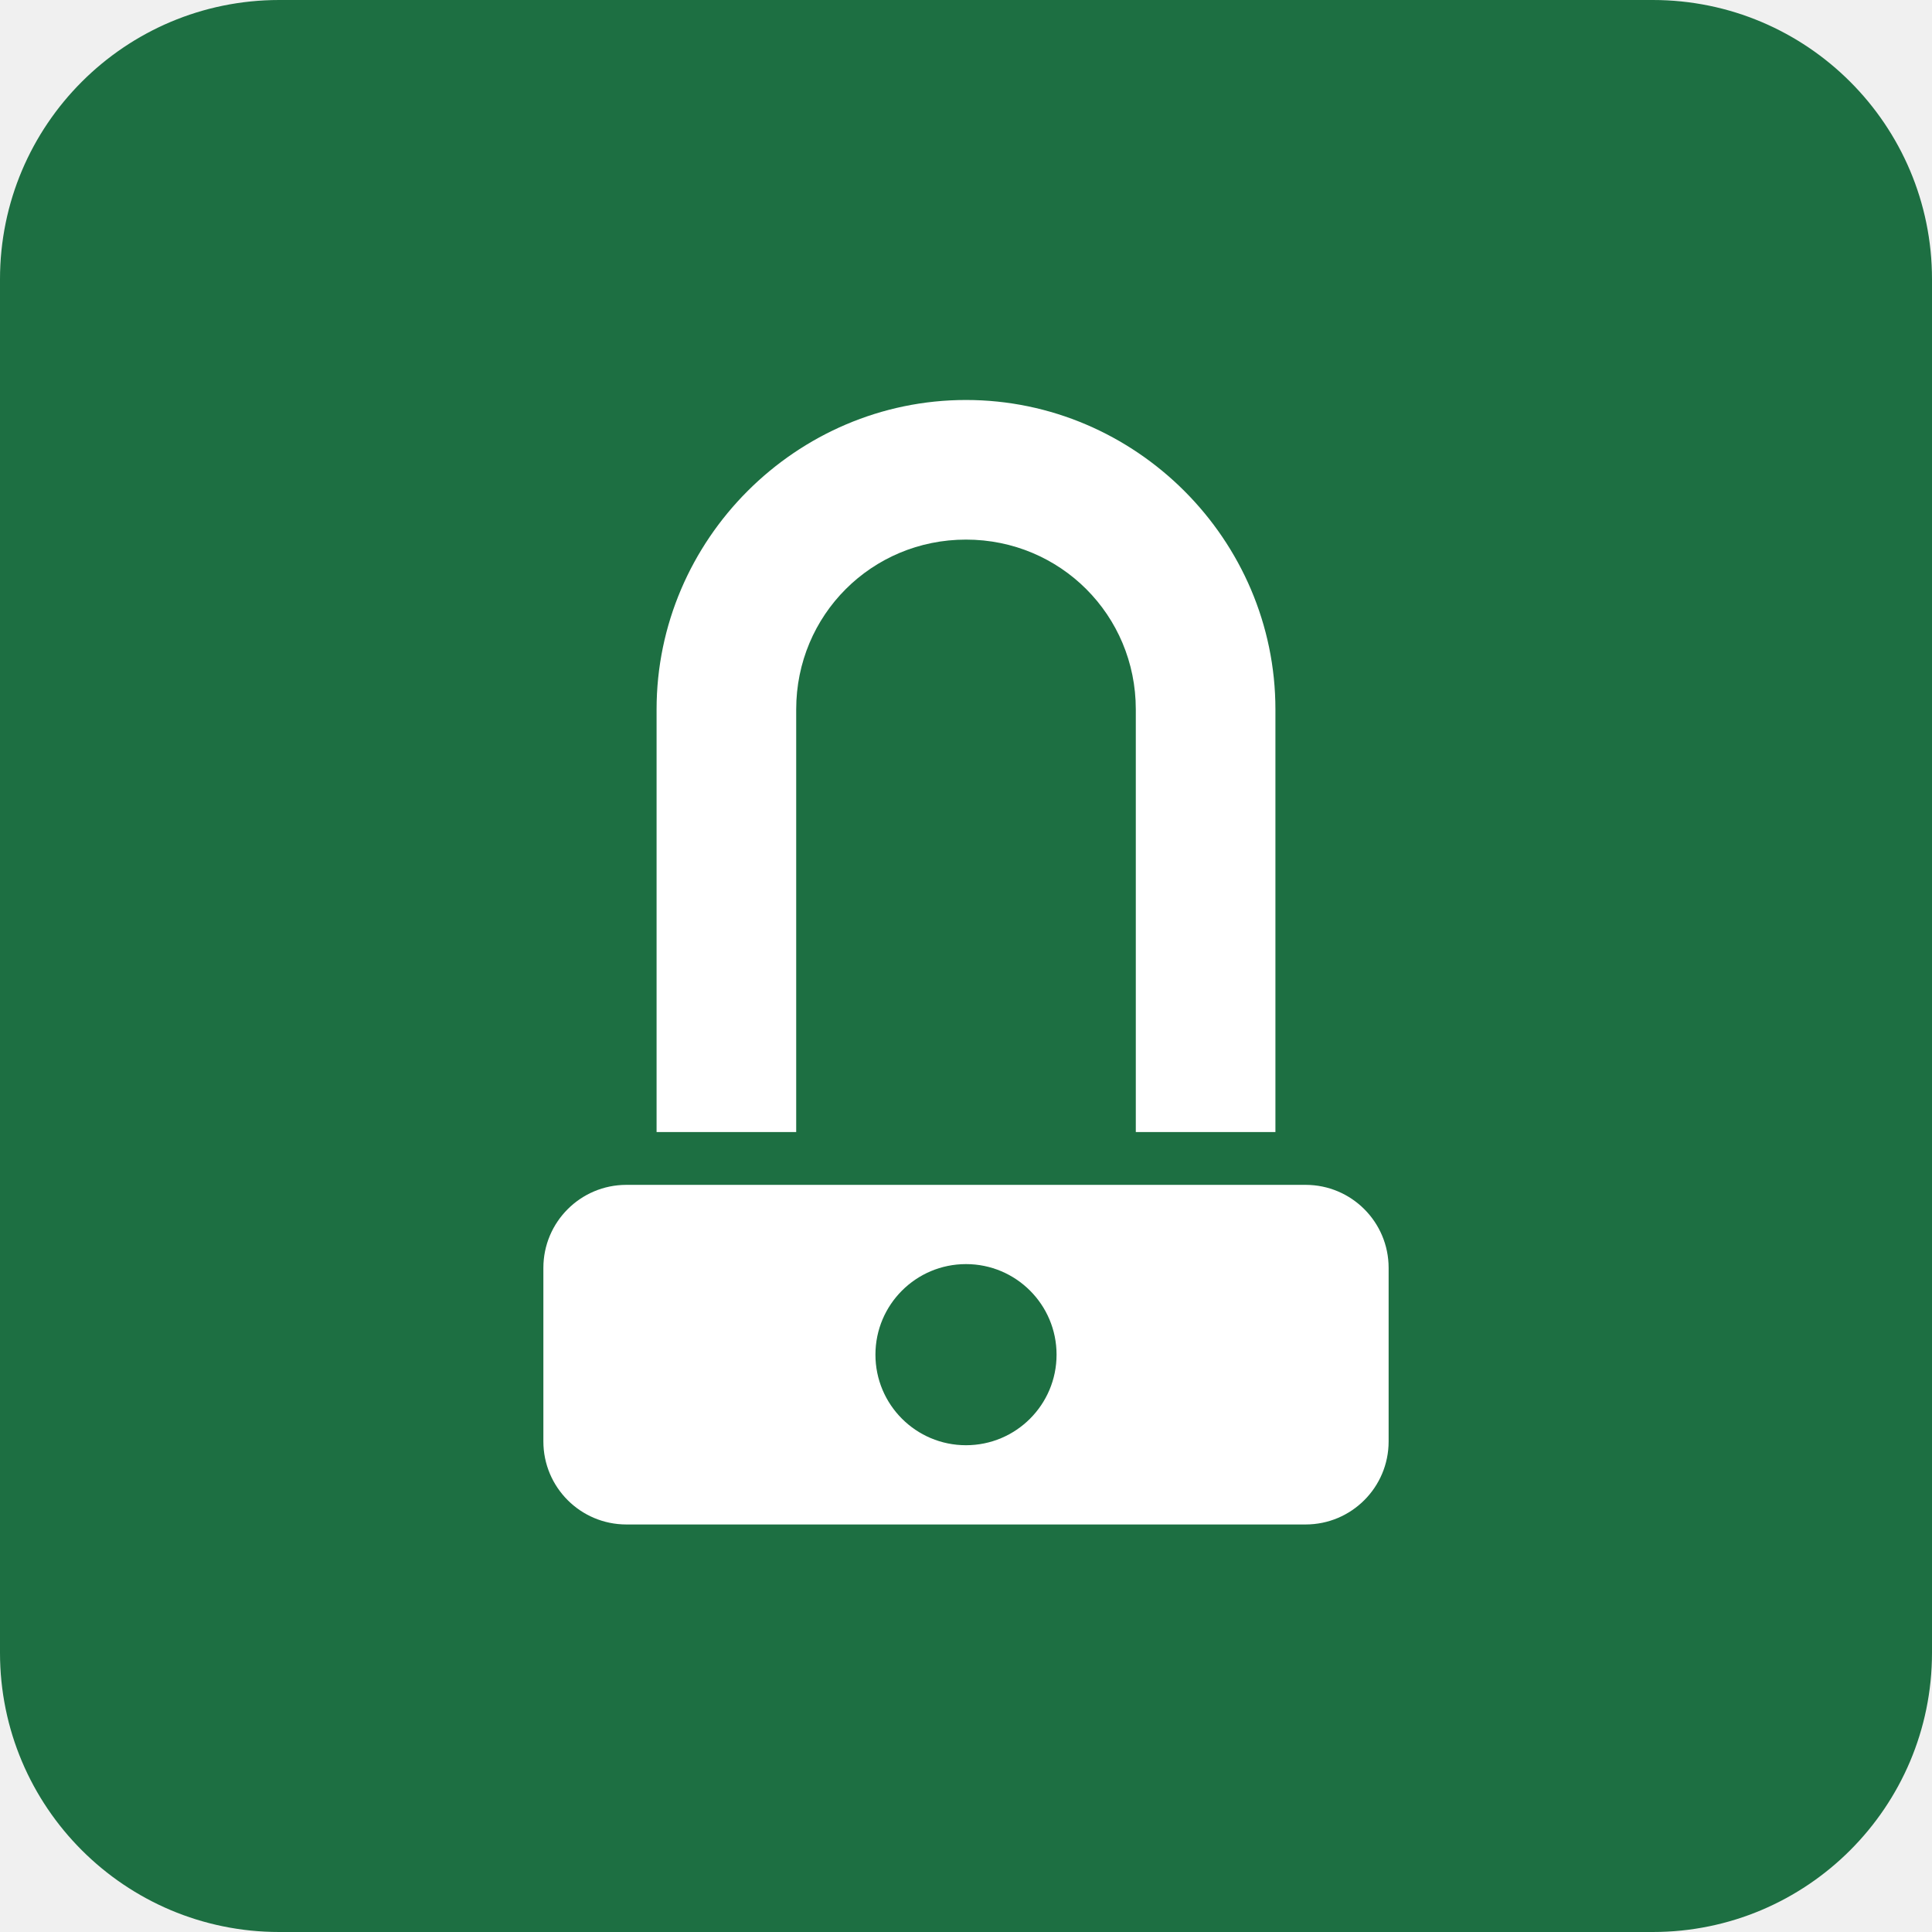
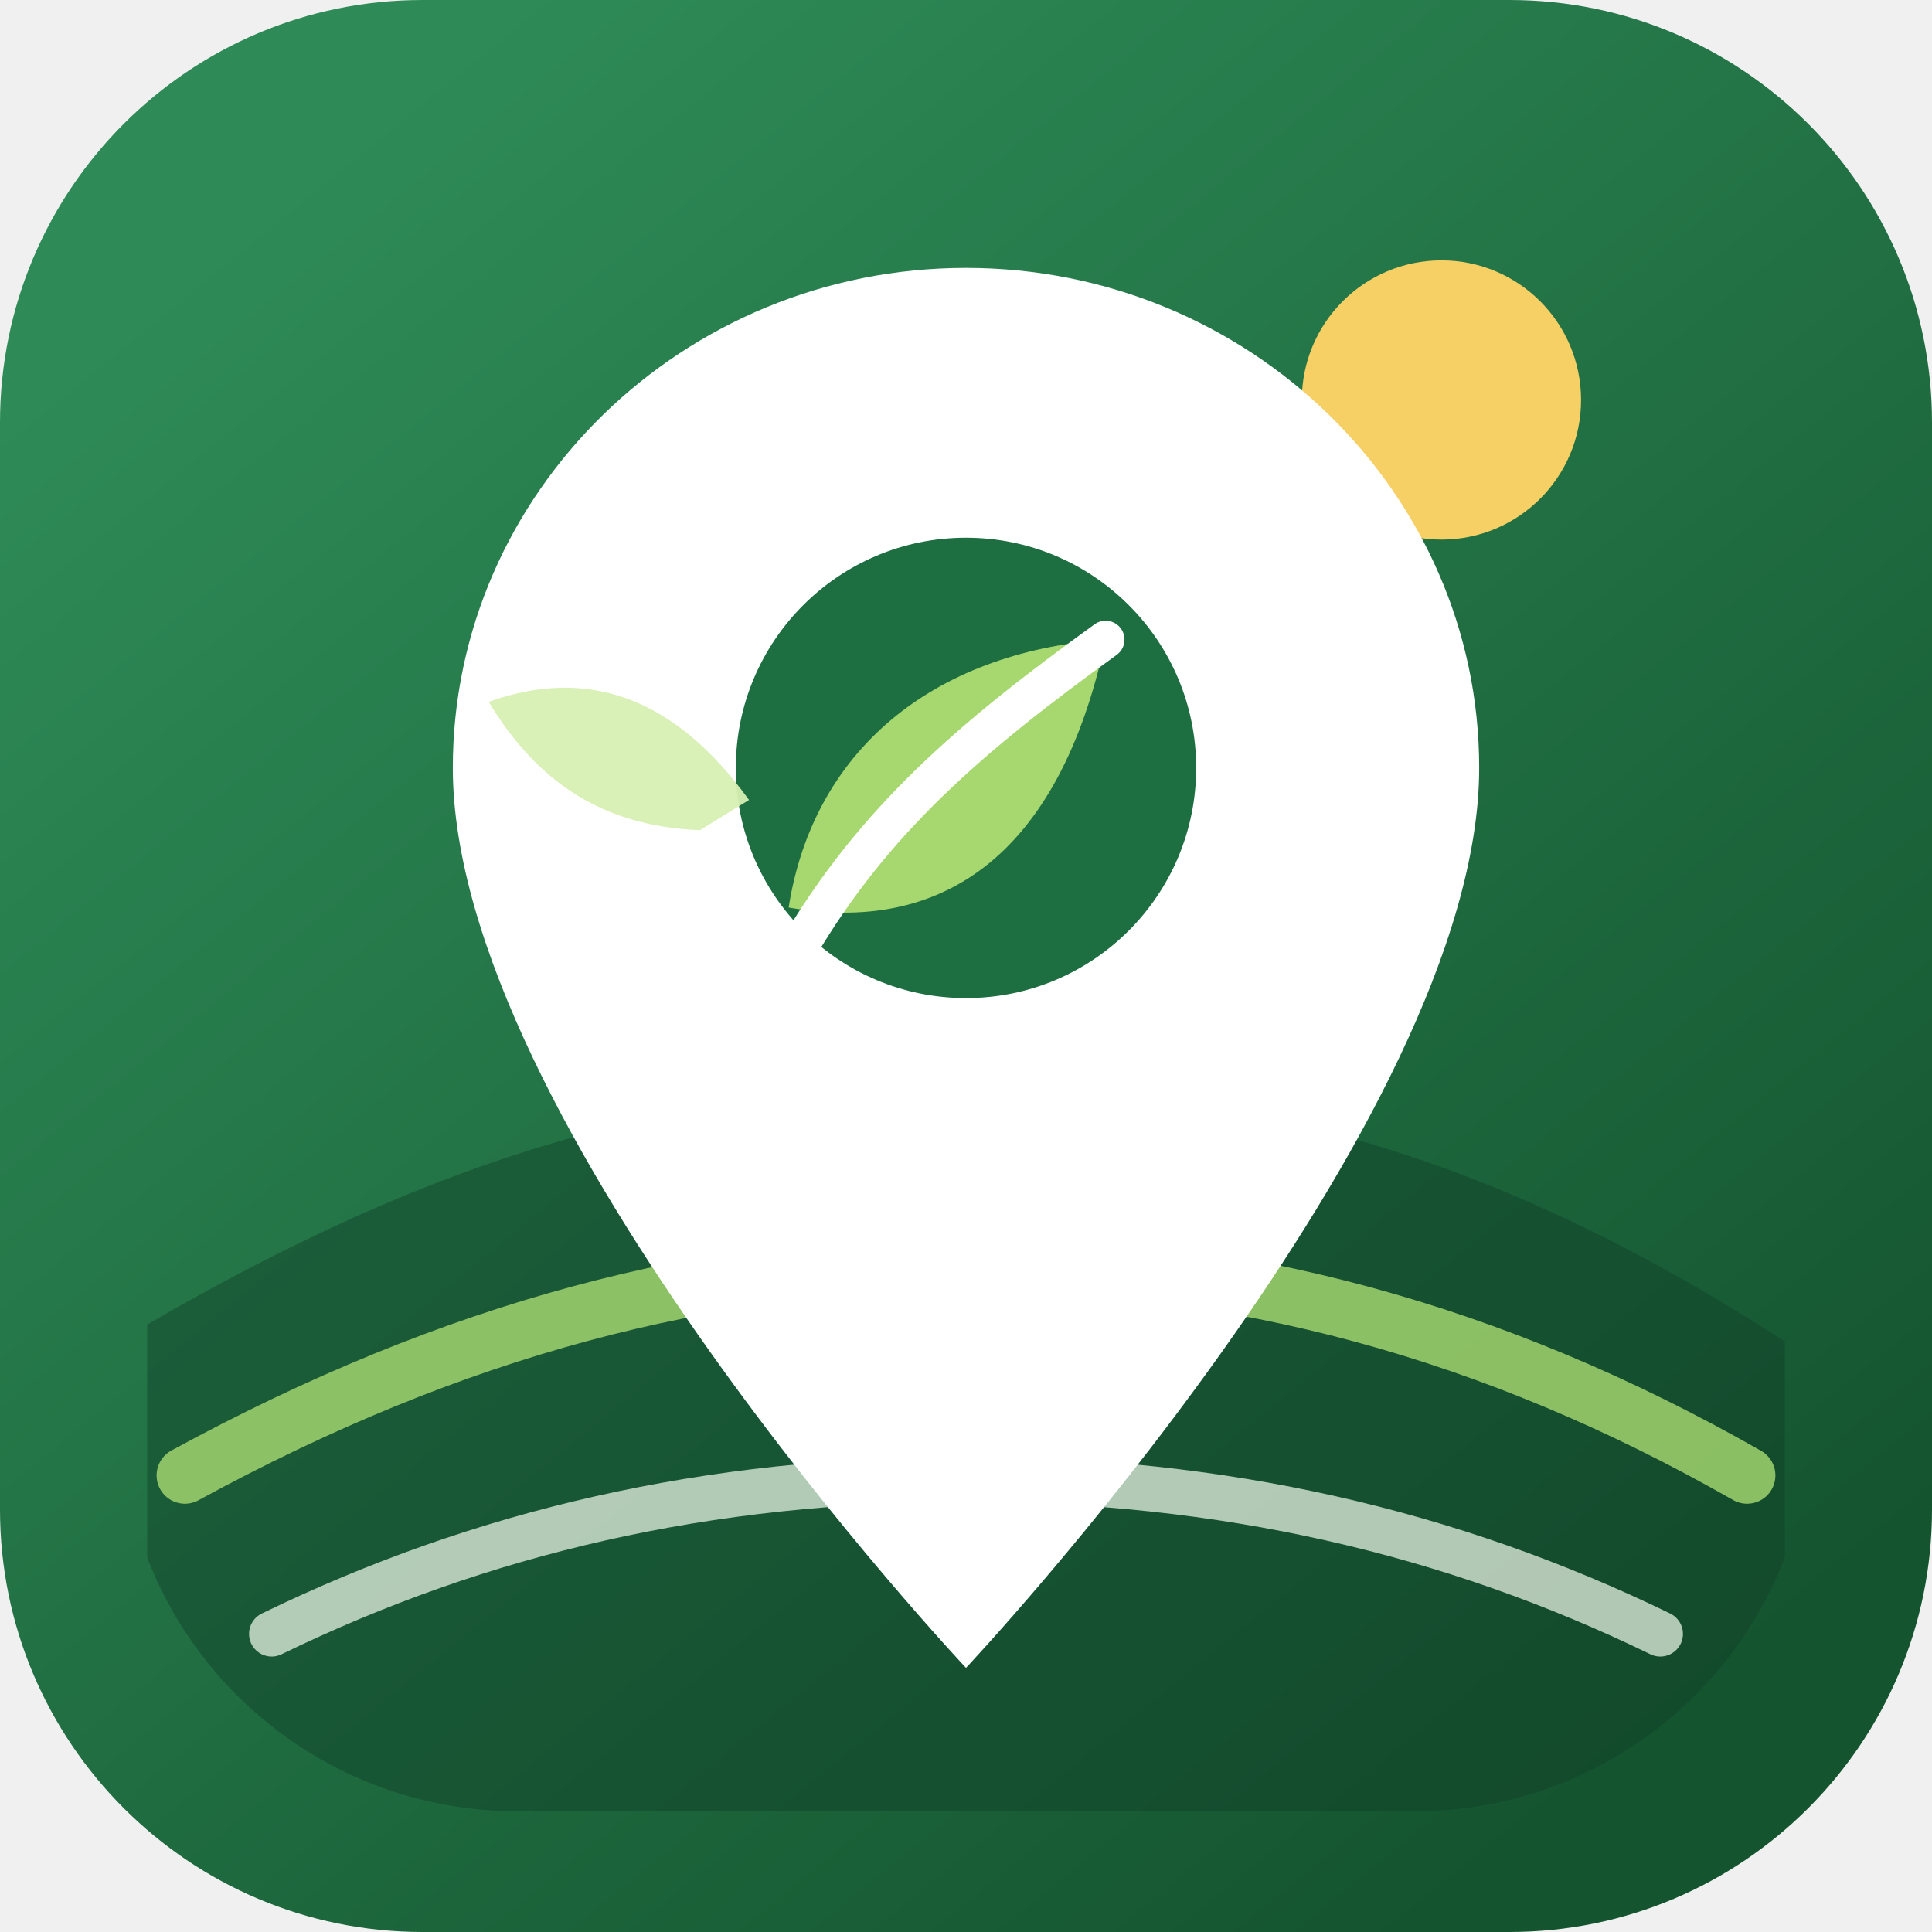
- <svg xmlns="http://www.w3.org/2000/svg" width="512" height="512" viewBox="0 0 512 512">
-   <rect width="512" height="512" rx="74" fill="#1d6f42" />
-   <path d="M256 106c-45 0-82 37-82 82v112h37V188c0-25 20-45 45-45s45 20 45 45v112h37V188c0-45-37-82-82-82z" fill="#fff" />
-   <rect x="144" y="314" width="224" height="90" rx="22" fill="#fff" />
-   <circle cx="256" cy="359" r="24" fill="#1d6f42" />
+ <svg xmlns="http://www.w3.org/2000/svg" width="512" height="512" viewBox="0 0 1024 1024">
+   <defs>
+     <linearGradient id="bg" x1="160" y1="80" x2="864" y2="944" gradientUnits="userSpaceOnUse">
+       <stop offset="0" stop-color="#2e8b57" />
+       <stop offset="1" stop-color="#14542f" />
+     </linearGradient>
+     <clipPath id="safe">
+       <rect x="64" y="64" width="896" height="896" rx="210" />
+     </clipPath>
+   </defs>
+   <rect width="1024" height="1024" rx="224" fill="url(#bg)" />
+   <g clip-path="url(#safe)">
+     <path d="M78 702c152-88 277-126 430-126 170 0 300 46 438 135v259H78z" fill="#0f3f27" opacity=".45" />
+     <path d="M98 782c143-78 278-113 414-113 143 0 279 36 414 113" fill="none" stroke="#a6d86f" stroke-width="30" stroke-linecap="round" opacity=".82" />
+     <path d="M144 866c111-54 231-82 368-82 136 0 257 28 368 82" fill="none" stroke="#eef8e9" stroke-width="24" stroke-linecap="round" opacity=".72" />
+     <circle cx="764" cy="212" r="74" fill="#f6cf65" />
+     <path d="M512 142c-150 0-272 119-272 265 0 188 272 477 272 477s272-289 272-477c0-146-122-265-272-265z" fill="#ffffff" />
+     <circle cx="512" cy="407" r="122" fill="#1d6f42" />
+     <path d="M586 339c-92 7-155 59-168 142 79 14 143-25 168-142z" fill="#a6d86f" />
+     <path d="M423 503c40-68 91-112 163-164" fill="none" stroke="#ffffff" stroke-width="20" stroke-linecap="round" />
+     <path d="M371 440c-51-2-86-25-112-68 53-19 99-2 138 52" fill="#d7efb2" opacity=".95" />
+   </g>
</svg>
